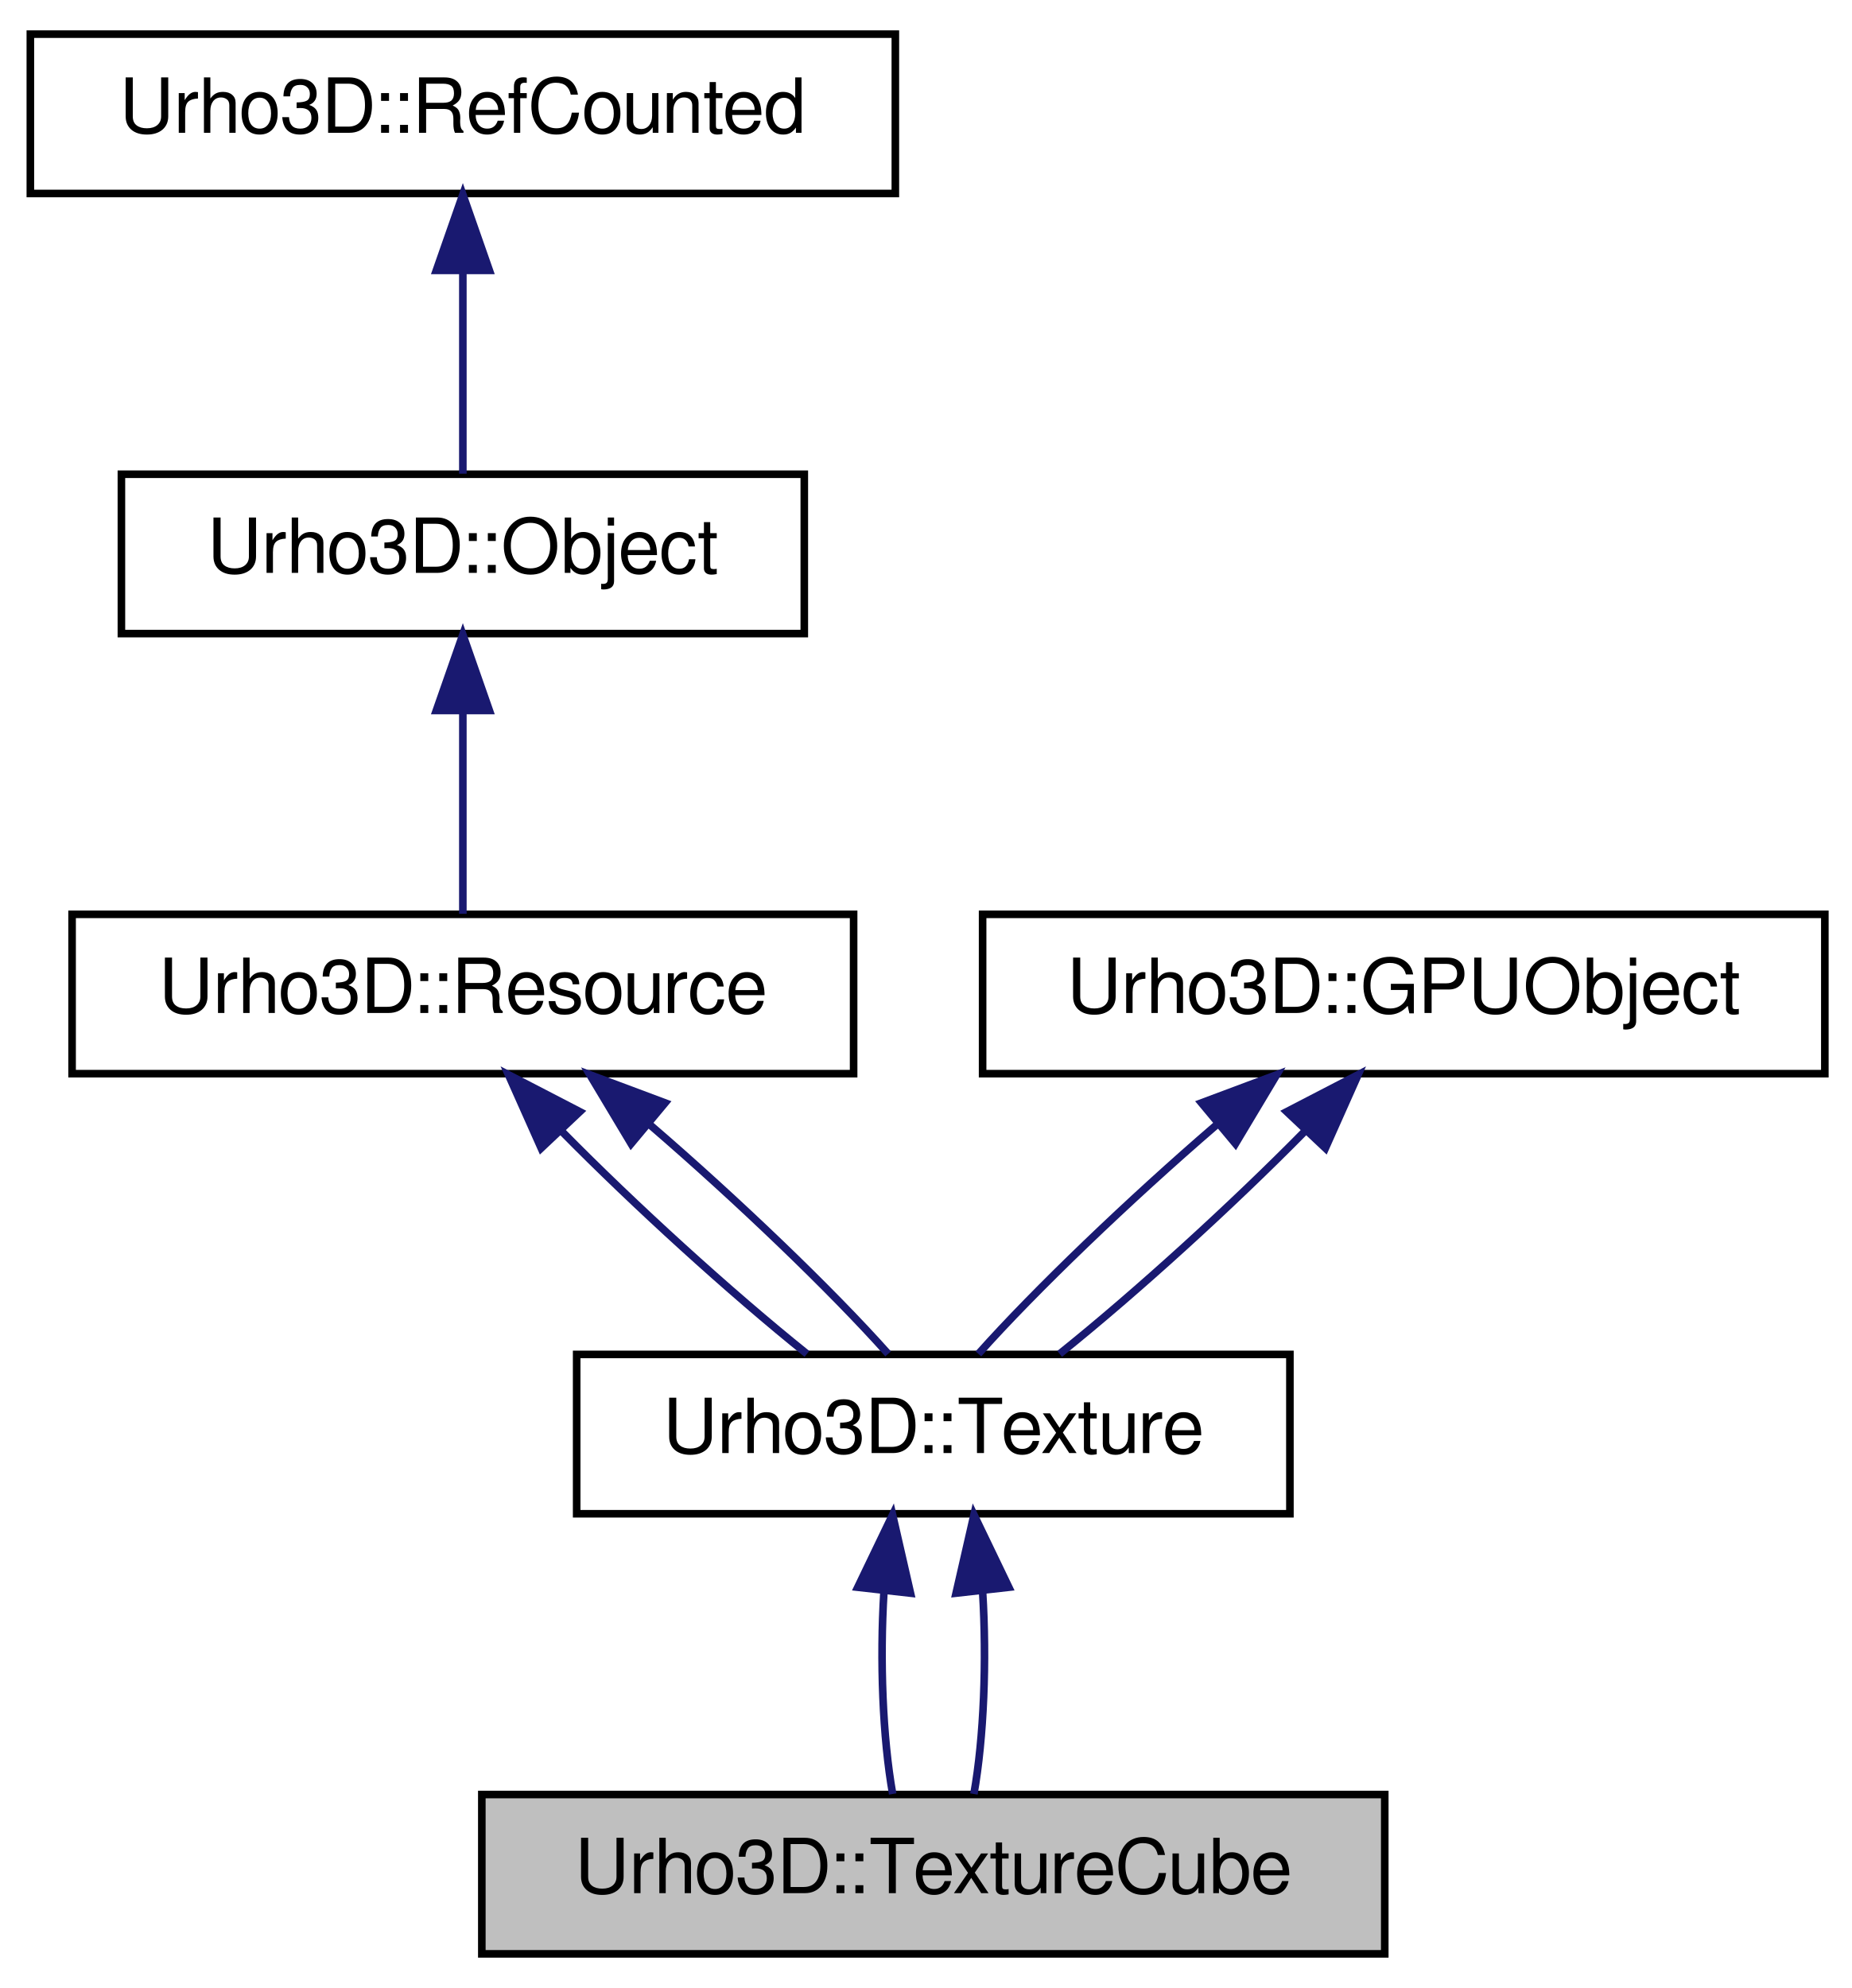
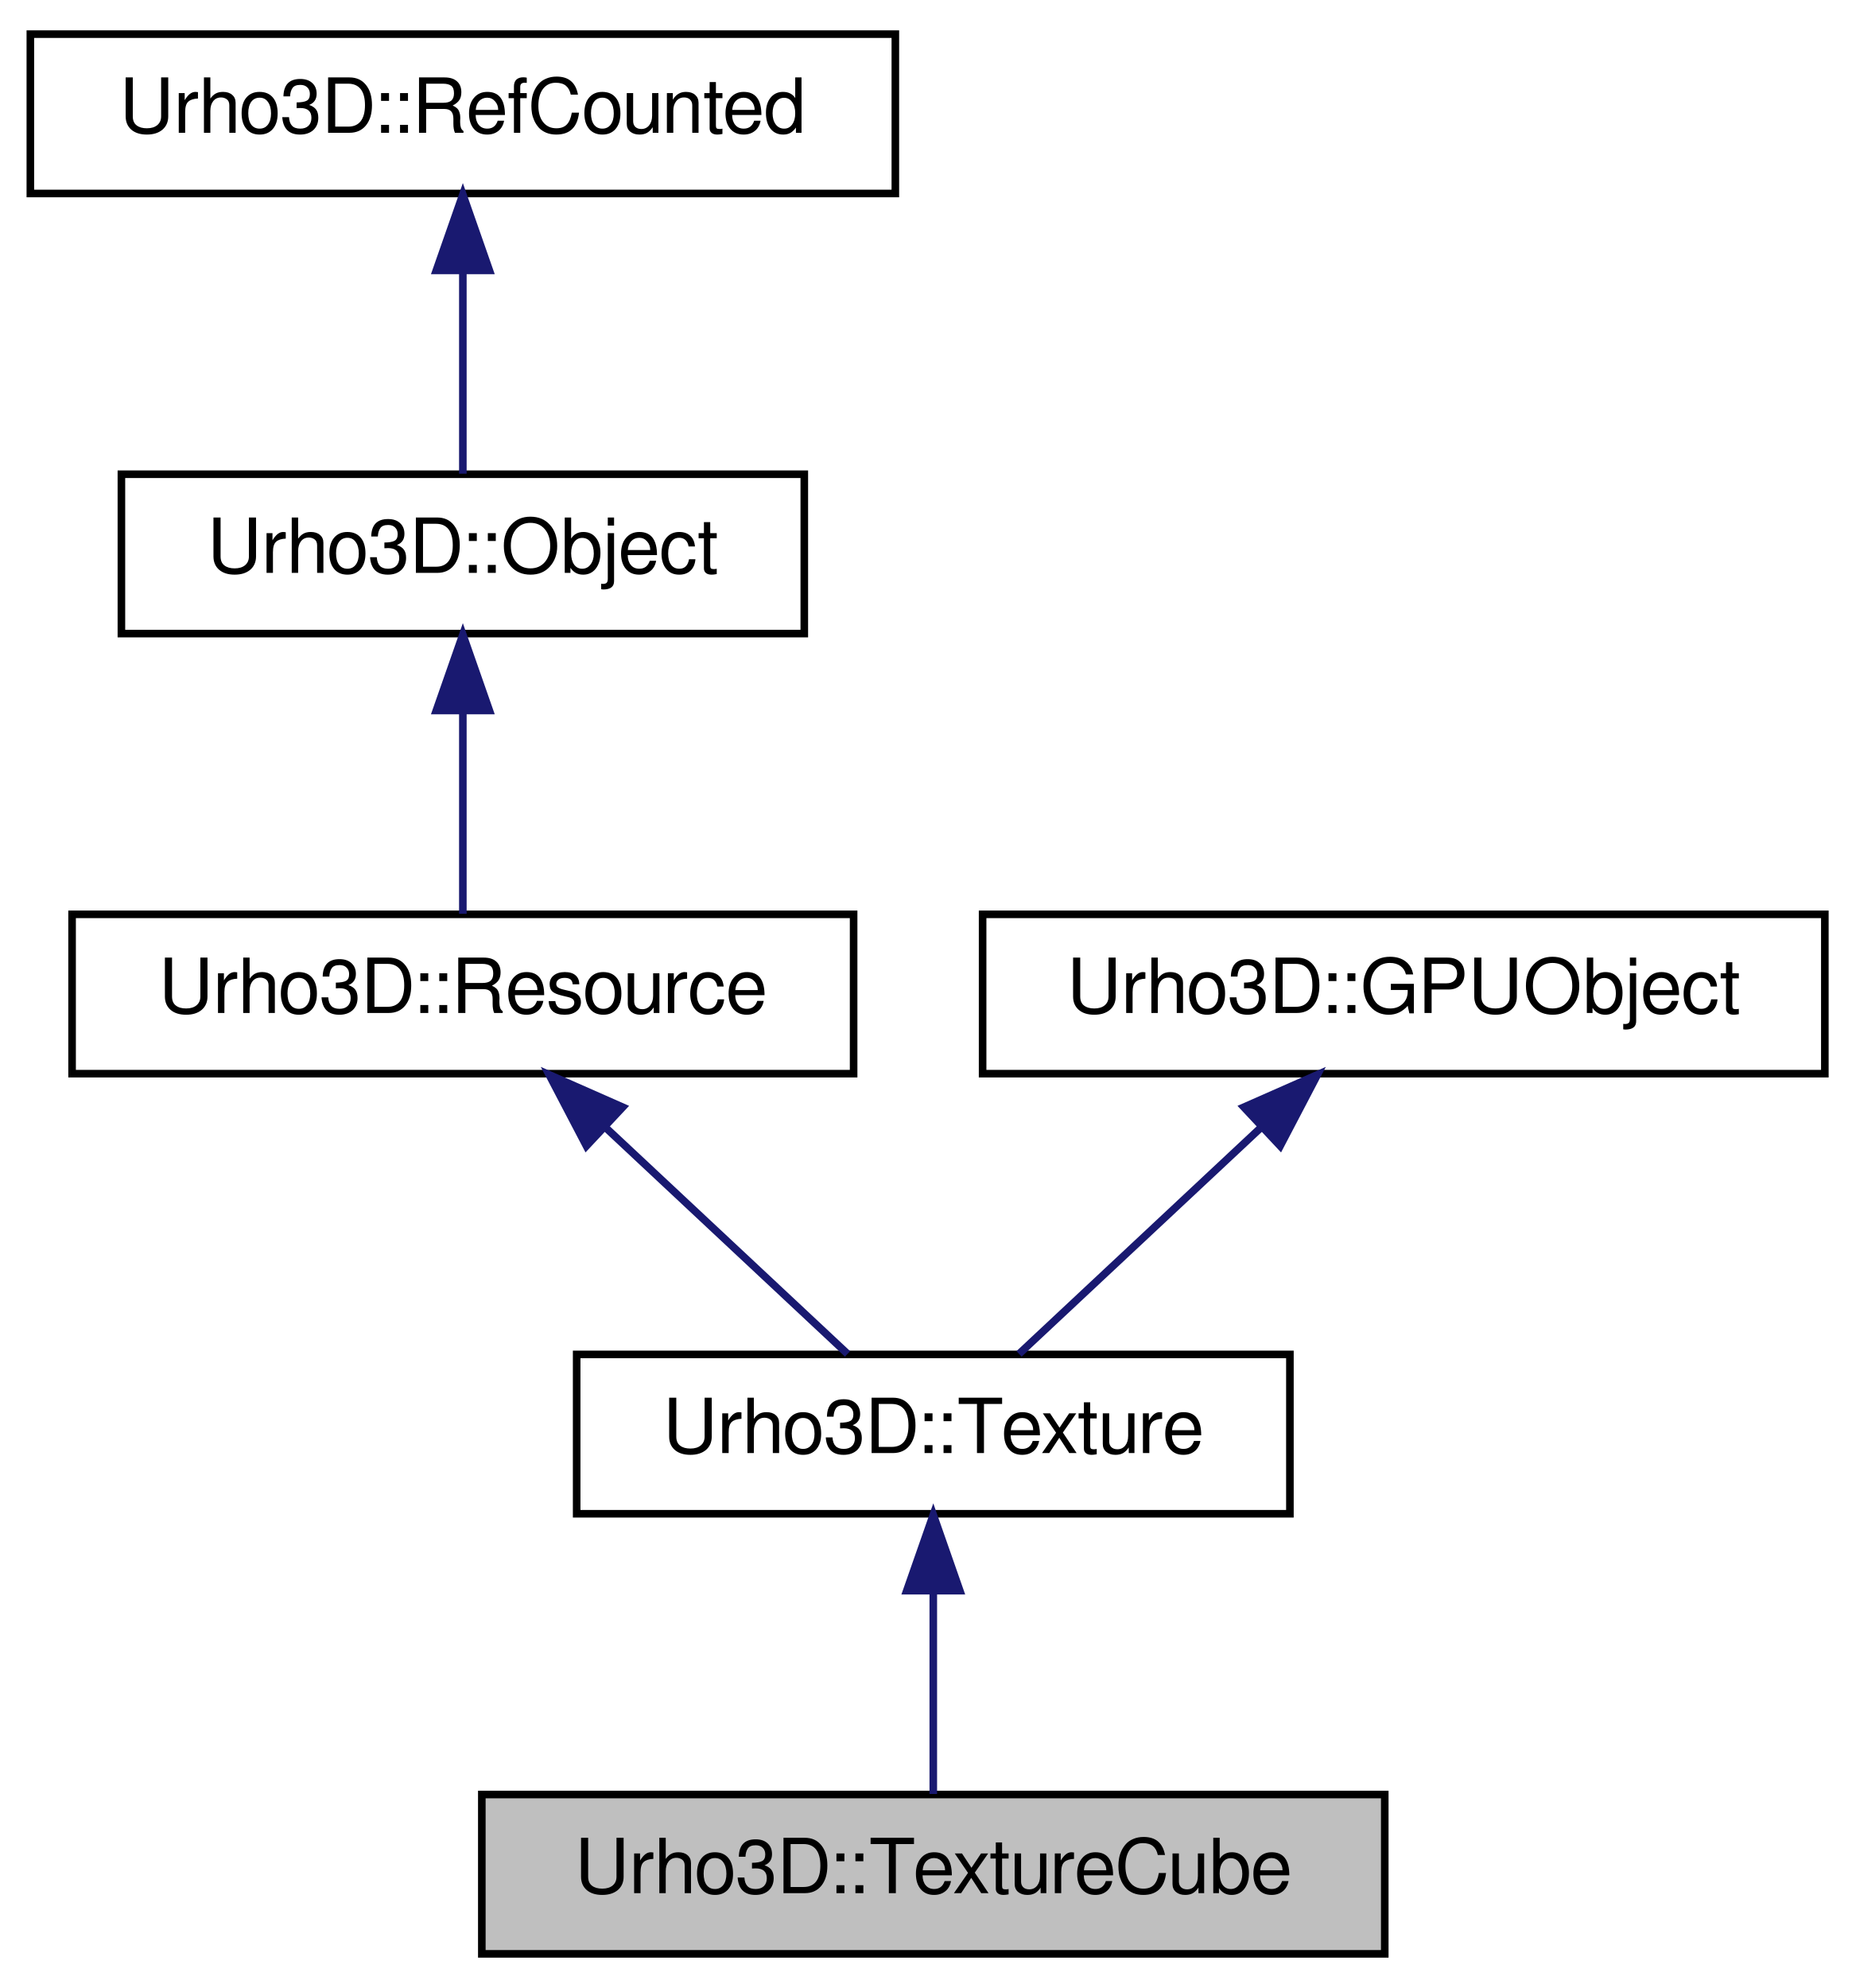
<svg xmlns="http://www.w3.org/2000/svg" xmlns:xlink="http://www.w3.org/1999/xlink" width="244pt" height="262pt" viewBox="0.00 0.00 244.00 262.00">
  <g id="graph1" class="graph" transform="scale(1 1) rotate(0) translate(4 258)">
    <g id="node1" class="node">
      <polygon fill="#bfbfbf" stroke="black" points="59.5,-0.5 59.5,-21.5 178.5,-21.5 178.5,-0.5 59.5,-0.5" />
      <text text-anchor="middle" x="119" y="-8.5" font-family="FreeSans" font-size="10.00">Urho3D::TextureCube</text>
    </g>
    <g id="node2" class="node">
      <a xlink:href="class_urho3_d_1_1_texture.html" target="_top" xlink:title="Base class for texture resources.">
        <polygon fill="none" stroke="black" points="72,-58.5 72,-79.5 166,-79.5 166,-58.5 72,-58.5" />
        <text text-anchor="middle" x="119" y="-66.5" font-family="FreeSans" font-size="10.00">Urho3D::Texture</text>
      </a>
    </g>
    <g id="edge2" class="edge">
-       <path fill="none" stroke="midnightblue" d="M112.495,-48.191C111.941,-39.168 112.326,-28.994 113.648,-21.571" />
-       <polygon fill="midnightblue" stroke="midnightblue" points="109.043,-48.814 113.636,-58.362 116,-48.034 109.043,-48.814" />
-     </g>
-     <g id="edge16" class="edge">
-       <path fill="none" stroke="midnightblue" d="M125.505,-48.191C126.059,-39.168 125.674,-28.994 124.352,-21.571" />
-       <polygon fill="midnightblue" stroke="midnightblue" points="122,-48.034 124.364,-58.362 128.957,-48.814 122,-48.034" />
+       <path fill="none" stroke="midnightblue" d="M119,-48.191C119,-39.168 119,-28.994 119,-21.571" />
+       <polygon fill="midnightblue" stroke="midnightblue" points="115.5,-48.362 119,-58.362 122.5,-48.362 115.5,-48.362" />
    </g>
    <g id="node4" class="node">
      <a xlink:href="class_urho3_d_1_1_resource.html" target="_top" xlink:title="Base class for resources.">
        <polygon fill="none" stroke="black" points="5.5,-116.5 5.5,-137.5 108.5,-137.5 108.5,-116.5 5.5,-116.5" />
        <text text-anchor="middle" x="57" y="-124.5" font-family="FreeSans" font-size="10.00">Urho3D::Resource</text>
      </a>
    </g>
    <g id="edge4" class="edge">
-       <path fill="none" stroke="midnightblue" d="M70.11,-108.83C79.584,-99.208 92.175,-87.728 102.348,-79.571" />
-       <polygon fill="midnightblue" stroke="midnightblue" points="67.322,-106.685 63.008,-116.362 72.415,-111.488 67.322,-106.685" />
-     </g>
-     <g id="edge12" class="edge">
-       <path fill="none" stroke="midnightblue" d="M81.74,-109.691C93.113,-99.9 105.567,-87.973 113.052,-79.571" />
-       <polygon fill="midnightblue" stroke="midnightblue" points="79.177,-107.271 73.736,-116.362 83.658,-112.648 79.177,-107.271" />
+       <path fill="none" stroke="midnightblue" d="M75.808,-109.405C86.217,-99.668 98.806,-87.891 107.7,-79.571" />
+       <polygon fill="midnightblue" stroke="midnightblue" points="73.283,-106.974 68.372,-116.362 78.066,-112.086 73.283,-106.974" />
    </g>
    <g id="node6" class="node">
      <a xlink:href="class_urho3_d_1_1_object.html" target="_top" xlink:title="Base class for objects with type identification, subsystem access and event sending/receiving capabil...">
        <polygon fill="none" stroke="black" points="12,-174.5 12,-195.5 102,-195.5 102,-174.5 12,-174.5" />
        <text text-anchor="middle" x="57" y="-182.5" font-family="FreeSans" font-size="10.00">Urho3D::Object</text>
      </a>
    </g>
    <g id="edge6" class="edge">
      <path fill="none" stroke="midnightblue" d="M57,-164.191C57,-155.168 57,-144.994 57,-137.571" />
      <polygon fill="midnightblue" stroke="midnightblue" points="53.5,-164.362 57,-174.362 60.5,-164.362 53.5,-164.362" />
    </g>
    <g id="node8" class="node">
      <a xlink:href="class_urho3_d_1_1_ref_counted.html" target="_top" xlink:title="Base class for intrusively reference-counted objects. These are noncopyable and non-assignable.">
        <polygon fill="none" stroke="black" points="0,-232.5 0,-253.5 114,-253.5 114,-232.5 0,-232.5" />
        <text text-anchor="middle" x="57" y="-240.5" font-family="FreeSans" font-size="10.00">Urho3D::RefCounted</text>
      </a>
    </g>
    <g id="edge8" class="edge">
      <path fill="none" stroke="midnightblue" d="M57,-222.191C57,-213.168 57,-202.994 57,-195.571" />
      <polygon fill="midnightblue" stroke="midnightblue" points="53.5,-222.362 57,-232.362 60.5,-222.362 53.5,-222.362" />
    </g>
    <g id="node10" class="node">
      <a xlink:href="class_urho3_d_1_1_g_p_u_object.html" target="_top" xlink:title="Base class for GPU resources.">
        <polygon fill="none" stroke="black" points="125.5,-116.5 125.5,-137.5 236.5,-137.5 236.5,-116.5 125.5,-116.5" />
        <text text-anchor="middle" x="181" y="-124.5" font-family="FreeSans" font-size="10.00">Urho3D::GPUObject</text>
      </a>
    </g>
    <g id="edge10" class="edge">
-       <path fill="none" stroke="midnightblue" d="M156.26,-109.691C144.887,-99.9 132.433,-87.973 124.948,-79.571" />
-       <polygon fill="midnightblue" stroke="midnightblue" points="154.342,-112.648 164.264,-116.362 158.823,-107.271 154.342,-112.648" />
-     </g>
-     <g id="edge14" class="edge">
-       <path fill="none" stroke="midnightblue" d="M167.89,-108.83C158.417,-99.208 145.825,-87.728 135.652,-79.571" />
-       <polygon fill="midnightblue" stroke="midnightblue" points="165.585,-111.488 174.992,-116.362 170.678,-106.685 165.585,-111.488" />
+       <path fill="none" stroke="midnightblue" d="M162.192,-109.405C151.783,-99.668 139.194,-87.891 130.3,-79.571" />
+       <polygon fill="midnightblue" stroke="midnightblue" points="159.934,-112.086 169.628,-116.362 164.717,-106.974 159.934,-112.086" />
    </g>
  </g>
</svg>
